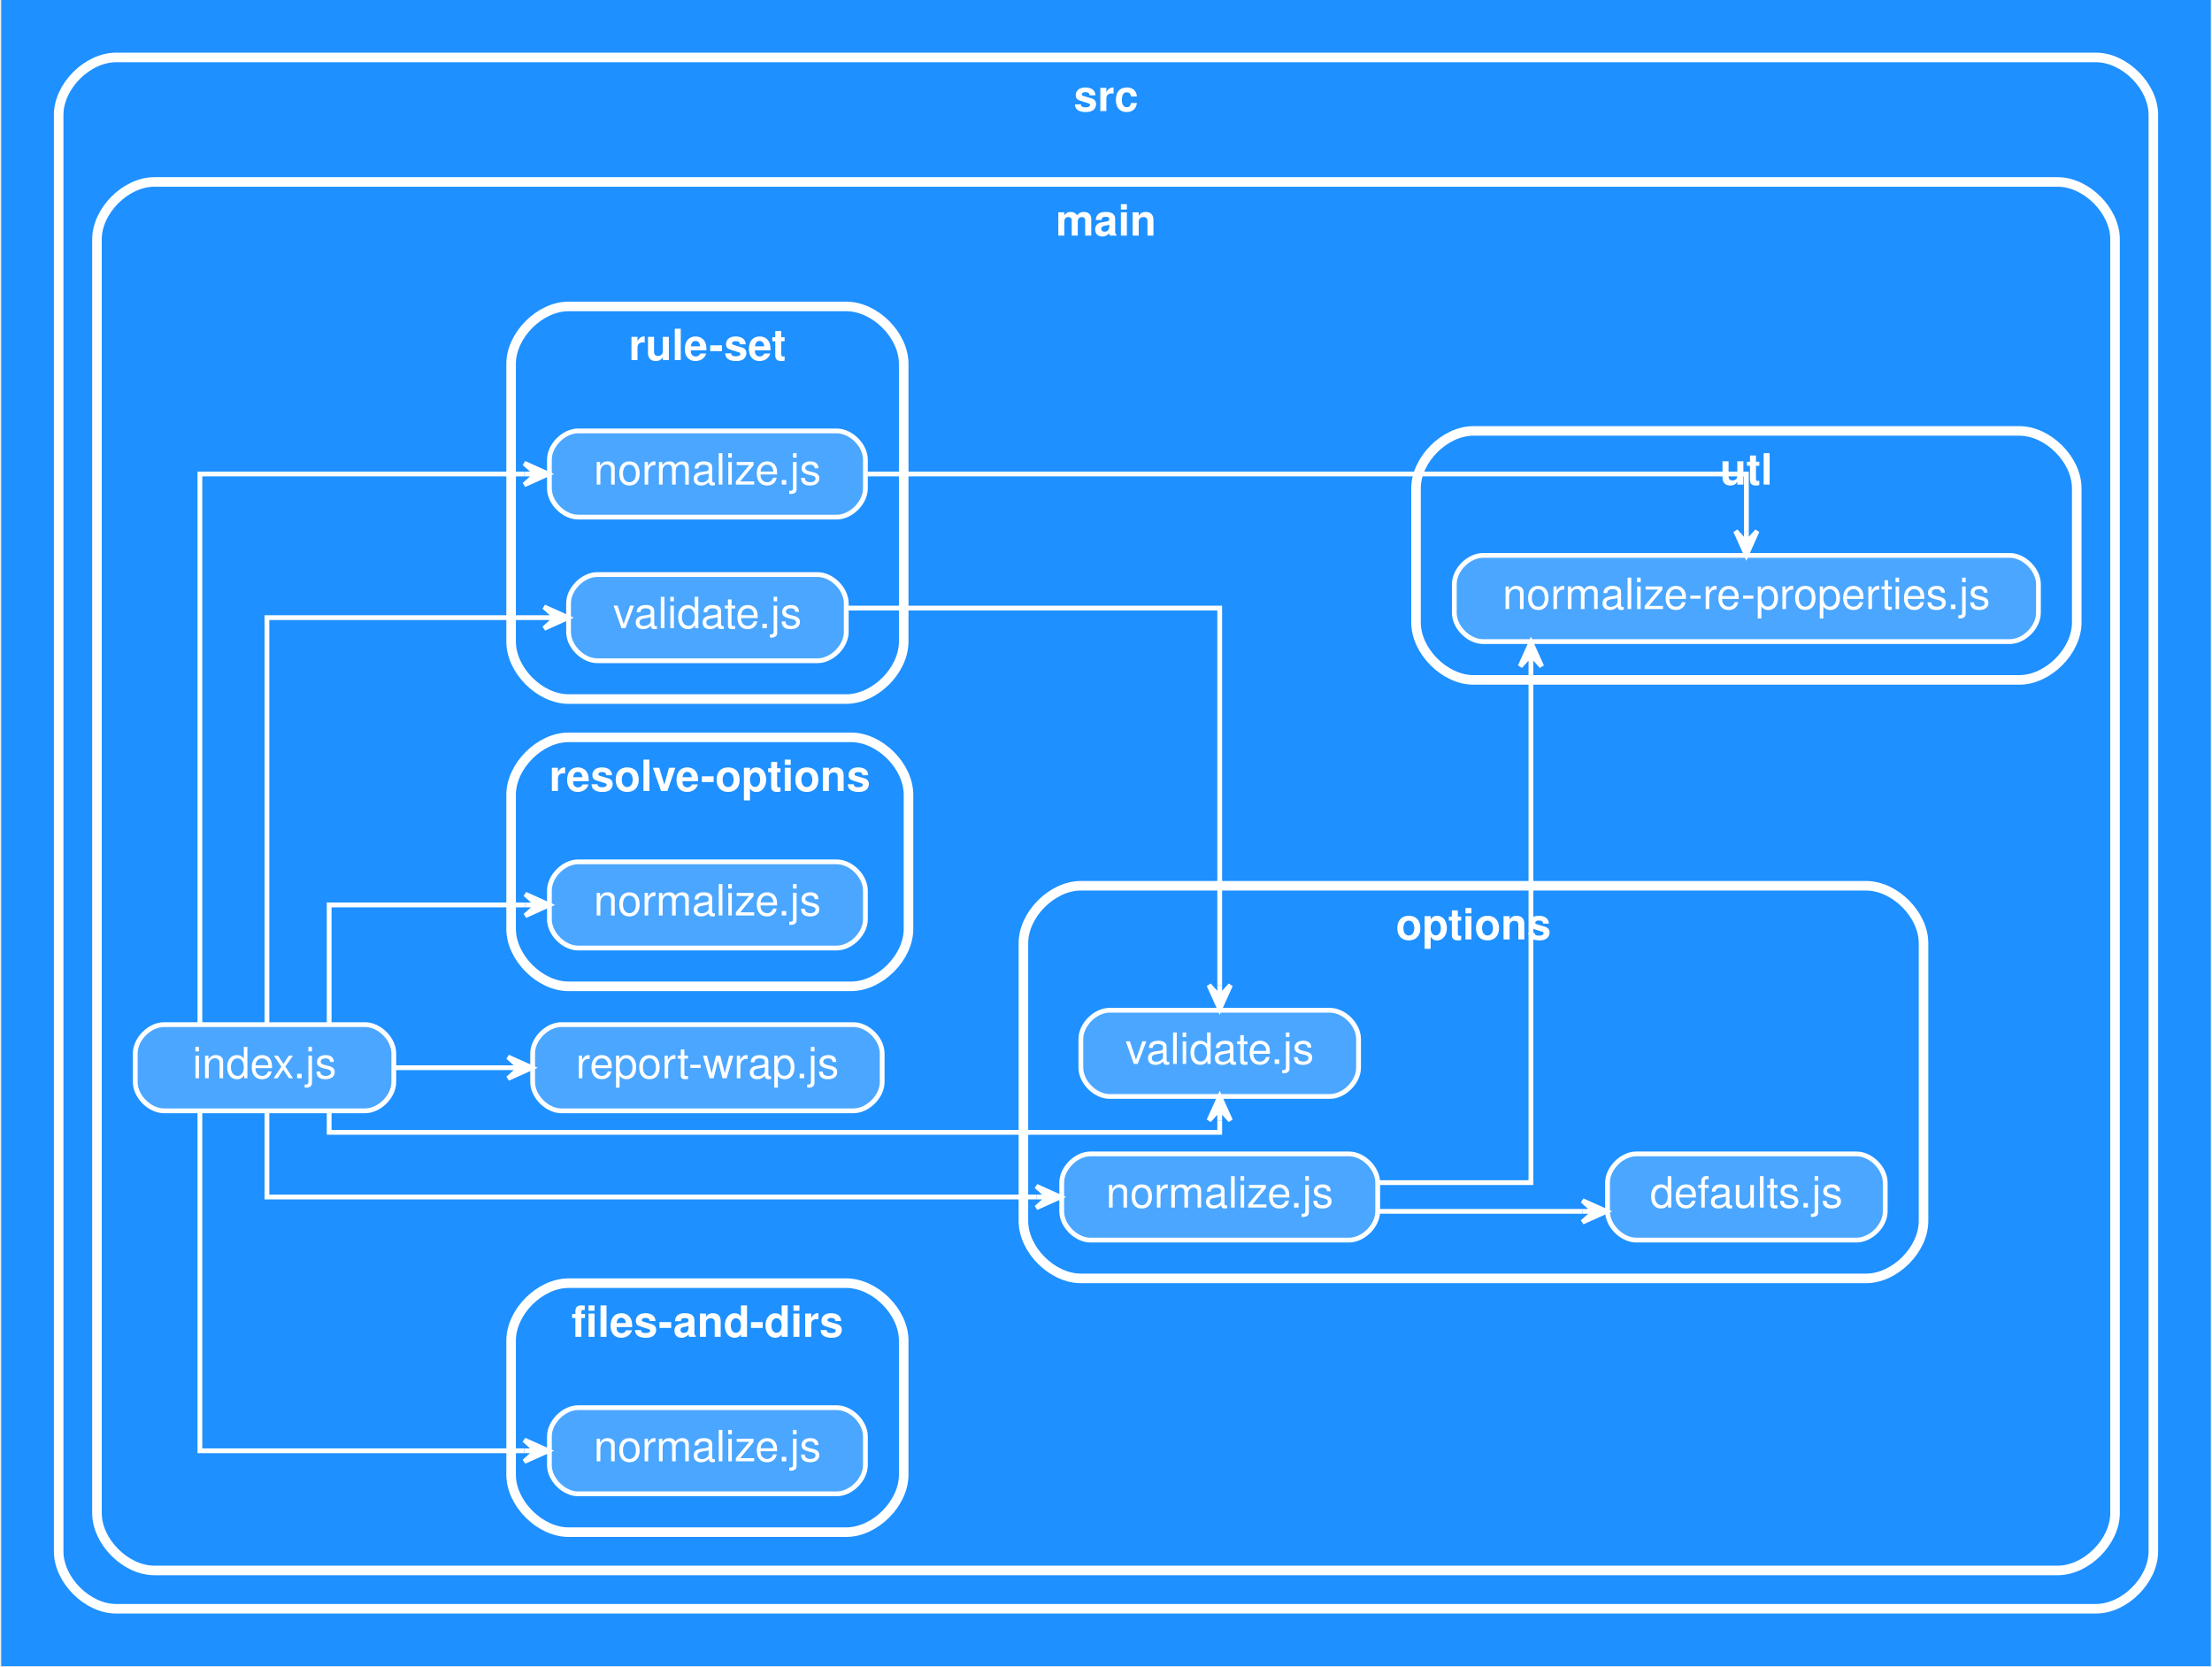
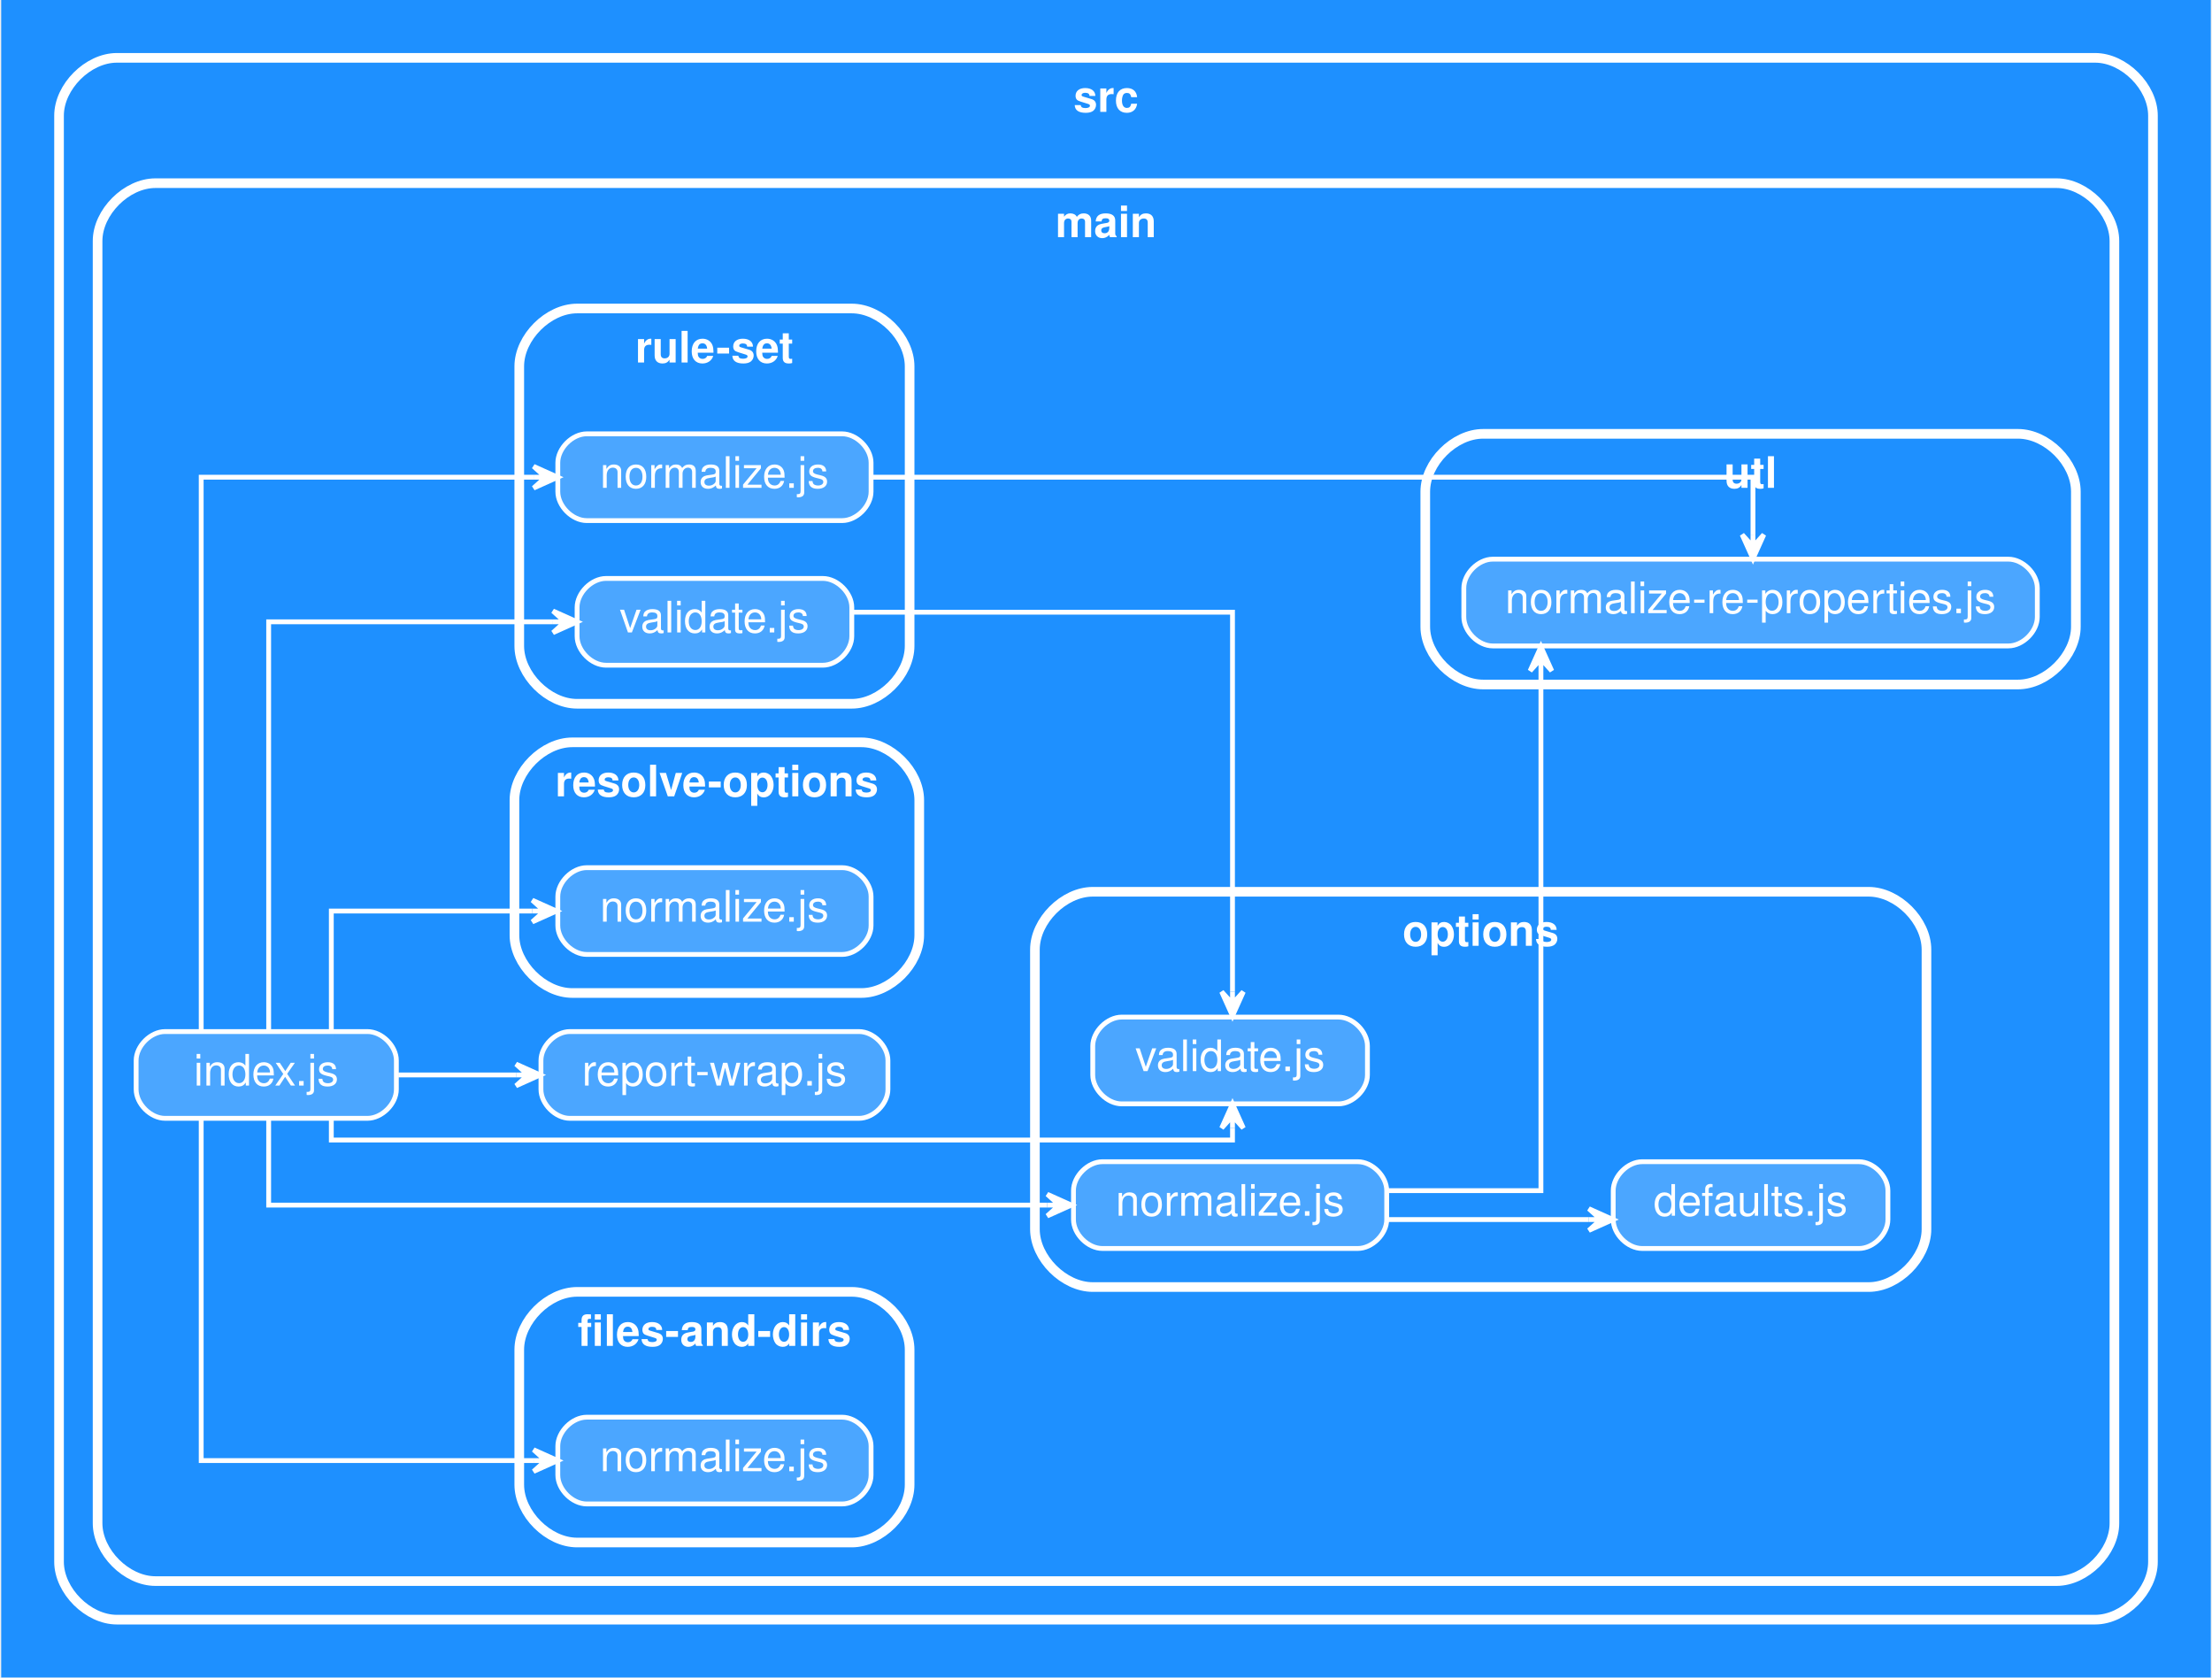
- <svg xmlns="http://www.w3.org/2000/svg" xmlns:xlink="http://www.w3.org/1999/xlink" width="462pt" height="348pt" viewBox="0.00 0.00 461.50 348.00">
+ <svg xmlns="http://www.w3.org/2000/svg" xmlns:xlink="http://www.w3.org/1999/xlink" width="459pt" height="348pt" viewBox="0.00 0.00 458.50 348.00">
  <g id="graph0" class="graph" transform="scale(1 1) rotate(0) translate(4 344)">
-     <polygon fill="dodgerblue" stroke="transparent" points="-4,4 -4,-344 457.5,-344 457.5,4 -4,4" />
+     <polygon fill="dodgerblue" stroke="transparent" points="-4,4 -4,-344 454.5,-344 454.5,4 -4,4" />
    <g id="clust1" class="cluster">
-       <path fill="transparent" stroke="white" stroke-width="2" d="M20,-8C20,-8 433.5,-8 433.5,-8 439.5,-8 445.5,-14 445.5,-20 445.5,-20 445.5,-320 445.5,-320 445.5,-326 439.5,-332 433.5,-332 433.5,-332 20,-332 20,-332 14,-332 8,-326 8,-320 8,-320 8,-20 8,-20 8,-14 14,-8 20,-8" />
-       <text text-anchor="middle" x="226.75" y="-320.8" font-family="Helvetica,sans-Serif" font-weight="bold" font-size="9.00" fill="white">src</text>
+       <path fill="transparent" stroke="white" stroke-width="2" d="M20,-8C20,-8 430.5,-8 430.5,-8 436.5,-8 442.5,-14 442.5,-20 442.5,-20 442.5,-320 442.5,-320 442.5,-326 436.5,-332 430.5,-332 430.5,-332 20,-332 20,-332 14,-332 8,-326 8,-320 8,-320 8,-20 8,-20 8,-14 14,-8 20,-8" />
+       <text text-anchor="middle" x="225.25" y="-320.8" font-family="Helvetica,sans-Serif" font-weight="bold" font-size="9.00" fill="white">src</text>
    </g>
    <g id="clust2" class="cluster">
-       <path fill="transparent" stroke="white" stroke-width="2" d="M28,-16C28,-16 425.5,-16 425.5,-16 431.5,-16 437.5,-22 437.5,-28 437.5,-28 437.5,-294 437.5,-294 437.5,-300 431.5,-306 425.5,-306 425.5,-306 28,-306 28,-306 22,-306 16,-300 16,-294 16,-294 16,-28 16,-28 16,-22 22,-16 28,-16" />
-       <text text-anchor="middle" x="226.75" y="-294.8" font-family="Helvetica,sans-Serif" font-weight="bold" font-size="9.00" fill="white">main</text>
+       <path fill="transparent" stroke="white" stroke-width="2" d="M28,-16C28,-16 422.5,-16 422.5,-16 428.5,-16 434.5,-22 434.5,-28 434.5,-28 434.5,-294 434.5,-294 434.5,-300 428.5,-306 422.5,-306 422.5,-306 28,-306 28,-306 22,-306 16,-300 16,-294 16,-294 16,-28 16,-28 16,-22 22,-16 28,-16" />
+       <text text-anchor="middle" x="225.25" y="-294.8" font-family="Helvetica,sans-Serif" font-weight="bold" font-size="9.00" fill="white">main</text>
    </g>
    <g id="clust3" class="cluster">
-       <path fill="transparent" stroke="white" stroke-width="2" d="M114.5,-24C114.5,-24 172.5,-24 172.5,-24 178.5,-24 184.5,-30 184.5,-36 184.5,-36 184.5,-64 184.5,-64 184.5,-70 178.5,-76 172.5,-76 172.5,-76 114.5,-76 114.5,-76 108.5,-76 102.5,-70 102.5,-64 102.5,-64 102.5,-36 102.5,-36 102.5,-30 108.5,-24 114.5,-24" />
-       <text text-anchor="middle" x="143.5" y="-64.8" font-family="Helvetica,sans-Serif" font-weight="bold" font-size="9.00" fill="white">files-and-dirs</text>
+       <path fill="transparent" stroke="white" stroke-width="2" d="M115.5,-24C115.5,-24 172.5,-24 172.5,-24 178.5,-24 184.5,-30 184.5,-36 184.5,-36 184.5,-64 184.5,-64 184.5,-70 178.5,-76 172.5,-76 172.5,-76 115.5,-76 115.5,-76 109.5,-76 103.5,-70 103.5,-64 103.5,-64 103.5,-36 103.5,-36 103.5,-30 109.5,-24 115.5,-24" />
+       <text text-anchor="middle" x="144" y="-64.8" font-family="Helvetica,sans-Serif" font-weight="bold" font-size="9.00" fill="white">files-and-dirs</text>
    </g>
    <g id="clust4" class="cluster">
-       <path fill="transparent" stroke="white" stroke-width="2" d="M221.5,-77C221.5,-77 385.5,-77 385.5,-77 391.5,-77 397.5,-83 397.5,-89 397.5,-89 397.5,-147 397.5,-147 397.5,-153 391.5,-159 385.5,-159 385.5,-159 221.5,-159 221.5,-159 215.5,-159 209.5,-153 209.5,-147 209.5,-147 209.5,-89 209.5,-89 209.5,-83 215.5,-77 221.5,-77" />
-       <text text-anchor="middle" x="303.5" y="-147.8" font-family="Helvetica,sans-Serif" font-weight="bold" font-size="9.00" fill="white">options</text>
+       <path fill="transparent" stroke="white" stroke-width="2" d="M222.5,-77C222.5,-77 383.5,-77 383.5,-77 389.5,-77 395.5,-83 395.5,-89 395.5,-89 395.5,-147 395.5,-147 395.5,-153 389.5,-159 383.5,-159 383.5,-159 222.5,-159 222.5,-159 216.5,-159 210.5,-153 210.5,-147 210.5,-147 210.5,-89 210.5,-89 210.5,-83 216.5,-77 222.5,-77" />
+       <text text-anchor="middle" x="303" y="-147.8" font-family="Helvetica,sans-Serif" font-weight="bold" font-size="9.00" fill="white">options</text>
    </g>
    <g id="clust5" class="cluster">
-       <path fill="transparent" stroke="white" stroke-width="2" d="M114.5,-138C114.5,-138 173.5,-138 173.5,-138 179.5,-138 185.5,-144 185.5,-150 185.5,-150 185.5,-178 185.5,-178 185.5,-184 179.5,-190 173.5,-190 173.5,-190 114.5,-190 114.5,-190 108.5,-190 102.5,-184 102.5,-178 102.5,-178 102.5,-150 102.5,-150 102.5,-144 108.5,-138 114.5,-138" />
-       <text text-anchor="middle" x="144" y="-178.8" font-family="Helvetica,sans-Serif" font-weight="bold" font-size="9.00" fill="white">resolve-options</text>
+       <path fill="transparent" stroke="white" stroke-width="2" d="M114.5,-138C114.5,-138 174.5,-138 174.5,-138 180.5,-138 186.5,-144 186.5,-150 186.5,-150 186.5,-178 186.5,-178 186.5,-184 180.5,-190 174.5,-190 174.5,-190 114.5,-190 114.5,-190 108.5,-190 102.5,-184 102.5,-178 102.5,-178 102.5,-150 102.5,-150 102.5,-144 108.5,-138 114.5,-138" />
+       <text text-anchor="middle" x="144.5" y="-178.8" font-family="Helvetica,sans-Serif" font-weight="bold" font-size="9.00" fill="white">resolve-options</text>
    </g>
    <g id="clust6" class="cluster">
-       <path fill="transparent" stroke="white" stroke-width="2" d="M114.5,-198C114.5,-198 172.5,-198 172.5,-198 178.5,-198 184.5,-204 184.5,-210 184.5,-210 184.5,-268 184.5,-268 184.5,-274 178.5,-280 172.5,-280 172.5,-280 114.5,-280 114.5,-280 108.5,-280 102.5,-274 102.5,-268 102.5,-268 102.5,-210 102.5,-210 102.5,-204 108.5,-198 114.5,-198" />
-       <text text-anchor="middle" x="143.5" y="-268.8" font-family="Helvetica,sans-Serif" font-weight="bold" font-size="9.00" fill="white">rule-set</text>
+       <path fill="transparent" stroke="white" stroke-width="2" d="M115.5,-198C115.5,-198 172.5,-198 172.5,-198 178.5,-198 184.5,-204 184.5,-210 184.5,-210 184.5,-268 184.5,-268 184.5,-274 178.5,-280 172.5,-280 172.5,-280 115.5,-280 115.5,-280 109.5,-280 103.5,-274 103.5,-268 103.5,-268 103.5,-210 103.5,-210 103.5,-204 109.5,-198 115.5,-198" />
+       <text text-anchor="middle" x="144" y="-268.8" font-family="Helvetica,sans-Serif" font-weight="bold" font-size="9.00" fill="white">rule-set</text>
    </g>
    <g id="clust7" class="cluster">
-       <path fill="transparent" stroke="white" stroke-width="2" d="M303.5,-202C303.5,-202 417.5,-202 417.5,-202 423.5,-202 429.5,-208 429.5,-214 429.5,-214 429.5,-242 429.5,-242 429.5,-248 423.5,-254 417.5,-254 417.5,-254 303.5,-254 303.5,-254 297.5,-254 291.5,-248 291.5,-242 291.5,-242 291.5,-214 291.5,-214 291.5,-208 297.5,-202 303.5,-202" />
-       <text text-anchor="middle" x="360.5" y="-242.8" font-family="Helvetica,sans-Serif" font-weight="bold" font-size="9.00" fill="white">utl</text>
+       <path fill="transparent" stroke="white" stroke-width="2" d="M303.5,-202C303.5,-202 414.5,-202 414.5,-202 420.5,-202 426.5,-208 426.5,-214 426.5,-214 426.5,-242 426.5,-242 426.5,-248 420.5,-254 414.5,-254 414.5,-254 303.5,-254 303.5,-254 297.5,-254 291.5,-248 291.5,-242 291.5,-242 291.5,-214 291.5,-214 291.5,-208 297.5,-202 303.5,-202" />
+       <text text-anchor="middle" x="359" y="-242.8" font-family="Helvetica,sans-Serif" font-weight="bold" font-size="9.00" fill="white">utl</text>
    </g>
    <g id="node1" class="node">
      <g id="a_node1">
        <a xlink:href="src/main/files-and-dirs/normalize.js" xlink:title="normalize.js">
-           <path fill="#ffffff" fill-opacity="0.2" stroke="white" d="M170.5,-50C170.5,-50 116.5,-50 116.5,-50 113.5,-50 110.5,-47 110.5,-44 110.5,-44 110.5,-38 110.5,-38 110.5,-35 113.5,-32 116.5,-32 116.5,-32 170.5,-32 170.5,-32 173.5,-32 176.5,-35 176.5,-38 176.5,-38 176.5,-44 176.5,-44 176.5,-47 173.5,-50 170.5,-50" />
-           <text text-anchor="middle" x="143.5" y="-38.8" font-family="Helvetica,sans-Serif" font-size="9.00" fill="white">normalize.js</text>
+           <path fill="#ffffff" fill-opacity="0.2" stroke="white" d="M170.5,-50C170.5,-50 117.5,-50 117.5,-50 114.5,-50 111.5,-47 111.5,-44 111.5,-44 111.5,-38 111.5,-38 111.5,-35 114.5,-32 117.5,-32 117.5,-32 170.5,-32 170.5,-32 173.5,-32 176.5,-35 176.5,-38 176.5,-38 176.5,-44 176.5,-44 176.5,-47 173.5,-50 170.5,-50" />
+           <text text-anchor="middle" x="144" y="-38.8" font-family="Helvetica,sans-Serif" font-size="9.00" fill="white">normalize.js</text>
        </a>
      </g>
    </g>
    <g id="node2" class="node">
      <g id="a_node2">
        <a xlink:href="src/main/index.js" xlink:title="index.js">
          <path fill="#ffffff" fill-opacity="0.2" stroke="white" d="M72,-130C72,-130 30,-130 30,-130 27,-130 24,-127 24,-124 24,-124 24,-118 24,-118 24,-115 27,-112 30,-112 30,-112 72,-112 72,-112 75,-112 78,-115 78,-118 78,-118 78,-124 78,-124 78,-127 75,-130 72,-130" />
          <text text-anchor="middle" x="51" y="-118.8" font-family="Helvetica,sans-Serif" font-size="9.00" fill="white">index.js</text>
        </a>
      </g>
    </g>
    <g id="edge1" class="edge">
-       <path fill="none" stroke="white" d="M37.5,-111.82C37.5,-90.81 37.5,-41 37.5,-41 37.5,-41 105.25,-41 105.25,-41" />
-       <polygon fill="white" stroke="white" points="110.25,-41 105.25,-43.25 107.75,-41 105.25,-41 105.25,-41 105.25,-41 107.75,-41 105.25,-38.75 110.25,-41 110.25,-41" />
+       <path fill="none" stroke="white" d="M37.5,-111.82C37.5,-90.81 37.5,-41 37.5,-41 37.5,-41 106.47,-41 106.47,-41" />
+       <polygon fill="white" stroke="white" points="111.47,-41 106.47,-43.25 108.97,-41 106.47,-41 106.47,-41 106.47,-41 108.97,-41 106.47,-38.75 111.47,-41 111.47,-41" />
    </g>
    <g id="node3" class="node">
      <g id="a_node3">
        <a xlink:href="src/main/options/normalize.js" xlink:title="normalize.js">
-           <path fill="#ffffff" fill-opacity="0.2" stroke="white" d="M277.5,-103C277.5,-103 223.5,-103 223.5,-103 220.5,-103 217.5,-100 217.5,-97 217.5,-97 217.5,-91 217.5,-91 217.5,-88 220.5,-85 223.5,-85 223.5,-85 277.5,-85 277.5,-85 280.5,-85 283.5,-88 283.5,-91 283.5,-91 283.5,-97 283.5,-97 283.5,-100 280.5,-103 277.5,-103" />
-           <text text-anchor="middle" x="250.5" y="-91.8" font-family="Helvetica,sans-Serif" font-size="9.00" fill="white">normalize.js</text>
+           <path fill="#ffffff" fill-opacity="0.2" stroke="white" d="M277.5,-103C277.5,-103 224.5,-103 224.5,-103 221.5,-103 218.5,-100 218.5,-97 218.5,-97 218.5,-91 218.5,-91 218.5,-88 221.5,-85 224.5,-85 224.5,-85 277.5,-85 277.5,-85 280.5,-85 283.5,-88 283.5,-91 283.5,-91 283.5,-97 283.5,-97 283.5,-100 280.5,-103 277.5,-103" />
+           <text text-anchor="middle" x="251" y="-91.8" font-family="Helvetica,sans-Serif" font-size="9.00" fill="white">normalize.js</text>
        </a>
      </g>
    </g>
    <g id="edge2" class="edge">
-       <path fill="none" stroke="white" d="M51.5,-111.86C51.5,-104.03 51.5,-94 51.5,-94 51.5,-94 212.19,-94 212.19,-94" />
-       <polygon fill="white" stroke="white" points="217.19,-94 212.19,-96.25 214.69,-94 212.19,-94 212.19,-94 212.19,-94 214.69,-94 212.19,-91.75 217.19,-94 217.19,-94" />
+       <path fill="none" stroke="white" d="M51.5,-111.86C51.5,-104.03 51.5,-94 51.5,-94 51.5,-94 213.06,-94 213.06,-94" />
+       <polygon fill="white" stroke="white" points="218.06,-94 213.06,-96.25 215.56,-94 213.06,-94 213.06,-94 213.06,-94 215.56,-94 213.06,-91.75 218.06,-94 218.06,-94" />
    </g>
    <g id="node4" class="node">
      <g id="a_node4">
        <a xlink:href="src/main/options/validate.js" xlink:title="validate.js">
-           <path fill="#ffffff" fill-opacity="0.2" stroke="white" d="M273.5,-133C273.5,-133 227.5,-133 227.5,-133 224.5,-133 221.5,-130 221.5,-127 221.5,-127 221.5,-121 221.5,-121 221.5,-118 224.5,-115 227.5,-115 227.5,-115 273.5,-115 273.5,-115 276.5,-115 279.5,-118 279.5,-121 279.5,-121 279.5,-127 279.5,-127 279.5,-130 276.5,-133 273.5,-133" />
-           <text text-anchor="middle" x="250.5" y="-121.8" font-family="Helvetica,sans-Serif" font-size="9.00" fill="white">validate.js</text>
+           <path fill="#ffffff" fill-opacity="0.2" stroke="white" d="M273.5,-133C273.5,-133 228.5,-133 228.5,-133 225.5,-133 222.5,-130 222.5,-127 222.5,-127 222.5,-121 222.5,-121 222.5,-118 225.5,-115 228.5,-115 228.5,-115 273.5,-115 273.5,-115 276.5,-115 279.5,-118 279.5,-121 279.5,-121 279.5,-127 279.5,-127 279.5,-130 276.5,-133 273.5,-133" />
+           <text text-anchor="middle" x="251" y="-121.8" font-family="Helvetica,sans-Serif" font-size="9.00" fill="white">validate.js</text>
        </a>
      </g>
    </g>
    <g id="edge3" class="edge">
-       <path fill="none" stroke="white" d="M64.5,-111.77C64.5,-109.4 64.5,-107.5 64.5,-107.5 64.5,-107.5 250.5,-107.5 250.5,-107.5 250.5,-107.5 250.5,-109.98 250.5,-109.98" />
-       <polygon fill="white" stroke="white" points="250.5,-114.98 248.25,-109.98 250.5,-112.48 250.5,-109.98 250.5,-109.98 250.5,-109.98 250.5,-112.48 252.75,-109.98 250.5,-114.98 250.5,-114.98" />
+       <path fill="none" stroke="white" d="M64.5,-111.77C64.5,-109.4 64.5,-107.5 64.5,-107.5 64.5,-107.5 251.5,-107.5 251.5,-107.5 251.5,-107.5 251.5,-109.98 251.5,-109.98" />
+       <polygon fill="white" stroke="white" points="251.5,-114.98 249.25,-109.98 251.5,-112.48 251.5,-109.98 251.5,-109.98 251.5,-109.98 251.5,-112.48 253.75,-109.98 251.5,-114.98 251.5,-114.98" />
    </g>
    <g id="node5" class="node">
      <g id="a_node5">
        <a xlink:href="src/main/report-wrap.js" xlink:title="report-wrap.js">
-           <path fill="#ffffff" fill-opacity="0.2" stroke="white" d="M174,-130C174,-130 113,-130 113,-130 110,-130 107,-127 107,-124 107,-124 107,-118 107,-118 107,-115 110,-112 113,-112 113,-112 174,-112 174,-112 177,-112 180,-115 180,-118 180,-118 180,-124 180,-124 180,-127 177,-130 174,-130" />
-           <text text-anchor="middle" x="143.5" y="-118.8" font-family="Helvetica,sans-Serif" font-size="9.00" fill="white">report-wrap.js</text>
+           <path fill="#ffffff" fill-opacity="0.2" stroke="white" d="M174,-130C174,-130 114,-130 114,-130 111,-130 108,-127 108,-124 108,-124 108,-118 108,-118 108,-115 111,-112 114,-112 114,-112 174,-112 174,-112 177,-112 180,-115 180,-118 180,-118 180,-124 180,-124 180,-127 177,-130 174,-130" />
+           <text text-anchor="middle" x="144" y="-118.8" font-family="Helvetica,sans-Serif" font-size="9.00" fill="white">report-wrap.js</text>
        </a>
      </g>
    </g>
    <g id="edge4" class="edge">
-       <path fill="none" stroke="white" d="M78.25,-121C78.25,-121 101.84,-121 101.84,-121" />
-       <polygon fill="white" stroke="white" points="106.84,-121 101.84,-123.25 104.34,-121 101.84,-121 101.84,-121 101.84,-121 104.34,-121 101.84,-118.75 106.84,-121 106.84,-121" />
+       <path fill="none" stroke="white" d="M78.4,-121C78.4,-121 102.83,-121 102.83,-121" />
+       <polygon fill="white" stroke="white" points="107.83,-121 102.83,-123.25 105.33,-121 102.83,-121 102.83,-121 102.83,-121 105.33,-121 102.83,-118.75 107.83,-121 107.83,-121" />
    </g>
    <g id="node6" class="node">
      <g id="a_node6">
        <a xlink:href="src/main/resolve-options/normalize.js" xlink:title="normalize.js">
-           <path fill="#ffffff" fill-opacity="0.2" stroke="white" d="M170.5,-164C170.5,-164 116.5,-164 116.5,-164 113.5,-164 110.5,-161 110.5,-158 110.5,-158 110.5,-152 110.5,-152 110.5,-149 113.5,-146 116.5,-146 116.5,-146 170.5,-146 170.5,-146 173.5,-146 176.5,-149 176.5,-152 176.5,-152 176.5,-158 176.5,-158 176.5,-161 173.5,-164 170.5,-164" />
-           <text text-anchor="middle" x="143.5" y="-152.8" font-family="Helvetica,sans-Serif" font-size="9.00" fill="white">normalize.js</text>
+           <path fill="#ffffff" fill-opacity="0.2" stroke="white" d="M170.5,-164C170.5,-164 117.5,-164 117.5,-164 114.5,-164 111.5,-161 111.5,-158 111.5,-158 111.5,-152 111.5,-152 111.5,-149 114.5,-146 117.5,-146 117.5,-146 170.5,-146 170.5,-146 173.5,-146 176.5,-149 176.5,-152 176.5,-152 176.5,-158 176.5,-158 176.5,-161 173.5,-164 170.5,-164" />
+           <text text-anchor="middle" x="144" y="-152.8" font-family="Helvetica,sans-Serif" font-size="9.00" fill="white">normalize.js</text>
        </a>
      </g>
    </g>
    <g id="edge5" class="edge">
-       <path fill="none" stroke="white" d="M64.5,-130.29C64.5,-140.36 64.5,-155 64.5,-155 64.5,-155 105.45,-155 105.45,-155" />
-       <polygon fill="white" stroke="white" points="110.45,-155 105.45,-157.25 107.95,-155 105.45,-155 105.45,-155 105.45,-155 107.95,-155 105.45,-152.75 110.45,-155 110.45,-155" />
+       <path fill="none" stroke="white" d="M64.5,-130.29C64.5,-140.36 64.5,-155 64.5,-155 64.5,-155 106.21,-155 106.21,-155" />
+       <polygon fill="white" stroke="white" points="111.21,-155 106.21,-157.25 108.71,-155 106.21,-155 106.21,-155 106.21,-155 108.71,-155 106.21,-152.75 111.21,-155 111.21,-155" />
    </g>
    <g id="node7" class="node">
      <g id="a_node7">
        <a xlink:href="src/main/rule-set/normalize.js" xlink:title="normalize.js">
-           <path fill="#ffffff" fill-opacity="0.2" stroke="white" d="M170.5,-254C170.5,-254 116.5,-254 116.5,-254 113.5,-254 110.5,-251 110.5,-248 110.5,-248 110.5,-242 110.5,-242 110.5,-239 113.5,-236 116.5,-236 116.5,-236 170.5,-236 170.5,-236 173.5,-236 176.5,-239 176.5,-242 176.5,-242 176.5,-248 176.5,-248 176.5,-251 173.5,-254 170.5,-254" />
-           <text text-anchor="middle" x="143.5" y="-242.8" font-family="Helvetica,sans-Serif" font-size="9.00" fill="white">normalize.js</text>
+           <path fill="#ffffff" fill-opacity="0.2" stroke="white" d="M170.5,-254C170.5,-254 117.5,-254 117.5,-254 114.5,-254 111.5,-251 111.5,-248 111.5,-248 111.5,-242 111.5,-242 111.5,-239 114.5,-236 117.5,-236 117.5,-236 170.5,-236 170.5,-236 173.5,-236 176.5,-239 176.5,-242 176.5,-242 176.5,-248 176.5,-248 176.5,-251 173.5,-254 170.5,-254" />
+           <text text-anchor="middle" x="144" y="-242.8" font-family="Helvetica,sans-Serif" font-size="9.00" fill="white">normalize.js</text>
        </a>
      </g>
    </g>
    <g id="edge6" class="edge">
-       <path fill="none" stroke="white" d="M37.5,-130.32C37.5,-159.16 37.5,-245 37.5,-245 37.5,-245 105.25,-245 105.25,-245" />
-       <polygon fill="white" stroke="white" points="110.25,-245 105.25,-247.25 107.75,-245 105.25,-245 105.25,-245 105.25,-245 107.75,-245 105.25,-242.75 110.25,-245 110.25,-245" />
+       <path fill="none" stroke="white" d="M37.5,-130.32C37.5,-159.16 37.5,-245 37.5,-245 37.5,-245 106.47,-245 106.47,-245" />
+       <polygon fill="white" stroke="white" points="111.47,-245 106.47,-247.25 108.97,-245 106.47,-245 106.47,-245 106.47,-245 108.97,-245 106.47,-242.75 111.47,-245 111.47,-245" />
    </g>
    <g id="node8" class="node">
      <g id="a_node8">
        <a xlink:href="src/main/rule-set/validate.js" xlink:title="validate.js">
-           <path fill="#ffffff" fill-opacity="0.2" stroke="white" d="M166.5,-224C166.5,-224 120.5,-224 120.5,-224 117.5,-224 114.5,-221 114.5,-218 114.5,-218 114.5,-212 114.5,-212 114.5,-209 117.5,-206 120.5,-206 120.5,-206 166.5,-206 166.5,-206 169.5,-206 172.5,-209 172.5,-212 172.5,-212 172.5,-218 172.5,-218 172.5,-221 169.5,-224 166.5,-224" />
-           <text text-anchor="middle" x="143.5" y="-212.8" font-family="Helvetica,sans-Serif" font-size="9.00" fill="white">validate.js</text>
+           <path fill="#ffffff" fill-opacity="0.2" stroke="white" d="M166.5,-224C166.5,-224 121.5,-224 121.5,-224 118.5,-224 115.5,-221 115.5,-218 115.5,-218 115.5,-212 115.5,-212 115.5,-209 118.5,-206 121.5,-206 121.5,-206 166.5,-206 166.5,-206 169.5,-206 172.5,-209 172.5,-212 172.5,-212 172.5,-218 172.5,-218 172.5,-221 169.5,-224 166.5,-224" />
+           <text text-anchor="middle" x="144" y="-212.8" font-family="Helvetica,sans-Serif" font-size="9.00" fill="white">validate.js</text>
        </a>
      </g>
    </g>
    <g id="edge7" class="edge">
-       <path fill="none" stroke="white" d="M51.5,-130.01C51.5,-153.54 51.5,-215 51.5,-215 51.5,-215 109.39,-215 109.39,-215" />
-       <polygon fill="white" stroke="white" points="114.39,-215 109.39,-217.25 111.89,-215 109.39,-215 109.39,-215 109.39,-215 111.89,-215 109.39,-212.75 114.39,-215 114.39,-215" />
+       <path fill="none" stroke="white" d="M51.5,-130.01C51.5,-153.54 51.5,-215 51.5,-215 51.5,-215 110.49,-215 110.49,-215" />
+       <polygon fill="white" stroke="white" points="115.49,-215 110.49,-217.25 112.99,-215 110.49,-215 110.49,-215 110.49,-215 112.99,-215 110.49,-212.75 115.49,-215 115.49,-215" />
    </g>
    <g id="node9" class="node">
      <g id="a_node9">
        <a xlink:href="src/main/options/defaults.js" xlink:title="defaults.js">
-           <path fill="#ffffff" fill-opacity="0.2" stroke="white" d="M383.5,-103C383.5,-103 337.5,-103 337.5,-103 334.5,-103 331.5,-100 331.5,-97 331.5,-97 331.5,-91 331.5,-91 331.5,-88 334.5,-85 337.5,-85 337.5,-85 383.5,-85 383.5,-85 386.5,-85 389.5,-88 389.5,-91 389.5,-91 389.5,-97 389.5,-97 389.5,-100 386.5,-103 383.5,-103" />
-           <text text-anchor="middle" x="360.5" y="-91.8" font-family="Helvetica,sans-Serif" font-size="9.00" fill="white">defaults.js</text>
+           <path fill="#ffffff" fill-opacity="0.2" stroke="white" d="M381.5,-103C381.5,-103 336.5,-103 336.5,-103 333.5,-103 330.5,-100 330.5,-97 330.5,-97 330.5,-91 330.5,-91 330.5,-88 333.5,-85 336.5,-85 336.5,-85 381.5,-85 381.5,-85 384.5,-85 387.5,-88 387.5,-91 387.5,-91 387.5,-97 387.5,-97 387.5,-100 384.5,-103 381.5,-103" />
+           <text text-anchor="middle" x="359" y="-91.8" font-family="Helvetica,sans-Serif" font-size="9.00" fill="white">defaults.js</text>
        </a>
      </g>
    </g>
    <g id="edge9" class="edge">
-       <path fill="none" stroke="white" d="M283.5,-91C283.5,-91 326.26,-91 326.26,-91" />
-       <polygon fill="white" stroke="white" points="331.26,-91 326.26,-93.25 328.76,-91 326.26,-91 326.26,-91 326.26,-91 328.76,-91 326.26,-88.75 331.26,-91 331.26,-91" />
+       <path fill="none" stroke="white" d="M283.7,-91C283.7,-91 325.44,-91 325.44,-91" />
+       <polygon fill="white" stroke="white" points="330.44,-91 325.44,-93.25 327.94,-91 325.44,-91 325.44,-91 325.44,-91 327.94,-91 325.44,-88.75 330.44,-91 330.44,-91" />
    </g>
    <g id="node10" class="node">
      <g id="a_node10">
        <a xlink:href="src/main/utl/normalize-re-properties.js" xlink:title="normalize-re-properties.js">
-           <path fill="#ffffff" fill-opacity="0.2" stroke="white" d="M415.5,-228C415.5,-228 305.5,-228 305.5,-228 302.5,-228 299.5,-225 299.5,-222 299.5,-222 299.5,-216 299.5,-216 299.5,-213 302.5,-210 305.5,-210 305.5,-210 415.5,-210 415.5,-210 418.5,-210 421.5,-213 421.5,-216 421.5,-216 421.5,-222 421.5,-222 421.5,-225 418.5,-228 415.5,-228" />
-           <text text-anchor="middle" x="360.5" y="-216.8" font-family="Helvetica,sans-Serif" font-size="9.00" fill="white">normalize-re-properties.js</text>
+           <path fill="#ffffff" fill-opacity="0.2" stroke="white" d="M412.5,-228C412.5,-228 305.5,-228 305.5,-228 302.5,-228 299.5,-225 299.5,-222 299.5,-222 299.5,-216 299.5,-216 299.5,-213 302.5,-210 305.5,-210 305.5,-210 412.5,-210 412.5,-210 415.5,-210 418.5,-213 418.5,-216 418.5,-216 418.5,-222 418.5,-222 418.5,-225 415.5,-228 412.5,-228" />
+           <text text-anchor="middle" x="359" y="-216.8" font-family="Helvetica,sans-Serif" font-size="9.00" fill="white">normalize-re-properties.js</text>
        </a>
      </g>
    </g>
    <g id="edge8" class="edge">
-       <path fill="none" stroke="white" d="M283.76,-97C299.75,-97 315.5,-97 315.5,-97 315.5,-97 315.5,-204.83 315.5,-204.83" />
+       <path fill="none" stroke="white" d="M283.63,-97C299.63,-97 315.5,-97 315.5,-97 315.5,-97 315.5,-204.83 315.5,-204.83" />
      <polygon fill="white" stroke="white" points="315.5,-209.83 313.25,-204.83 315.5,-207.33 315.5,-204.83 315.5,-204.83 315.5,-204.83 315.5,-207.33 317.75,-204.83 315.5,-209.83 315.5,-209.83" />
    </g>
    <g id="edge10" class="edge">
-       <path fill="none" stroke="white" d="M176.93,-245C237.8,-245 360.5,-245 360.5,-245 360.5,-245 360.5,-233.09 360.5,-233.09" />
-       <polygon fill="white" stroke="white" points="360.5,-228.09 362.75,-233.09 360.5,-230.59 360.5,-233.09 360.5,-233.09 360.5,-233.09 360.5,-230.59 358.25,-233.09 360.5,-228.09 360.5,-228.09" />
+       <path fill="none" stroke="white" d="M176.73,-245C237.02,-245 359.5,-245 359.5,-245 359.5,-245 359.5,-233.09 359.5,-233.09" />
+       <polygon fill="white" stroke="white" points="359.5,-228.09 361.75,-233.09 359.5,-230.59 359.5,-233.09 359.5,-233.09 359.5,-233.09 359.5,-230.59 357.25,-233.09 359.5,-228.09 359.5,-228.09" />
    </g>
    <g id="edge11" class="edge">
-       <path fill="none" stroke="white" d="M172.74,-217C204.42,-217 250.5,-217 250.5,-217 250.5,-217 250.5,-138.26 250.5,-138.26" />
-       <polygon fill="white" stroke="white" points="250.5,-133.26 252.75,-138.26 250.5,-135.76 250.5,-138.26 250.5,-138.26 250.5,-138.26 250.5,-135.76 248.25,-138.26 250.5,-133.26 250.5,-133.26" />
+       <path fill="none" stroke="white" d="M172.53,-217C204.37,-217 251.5,-217 251.5,-217 251.5,-217 251.5,-138.26 251.5,-138.26" />
+       <polygon fill="white" stroke="white" points="251.5,-133.26 253.75,-138.26 251.5,-135.76 251.5,-138.26 251.5,-138.26 251.5,-138.26 251.5,-135.76 249.25,-138.26 251.5,-133.26 251.5,-133.26" />
    </g>
  </g>
</svg>
